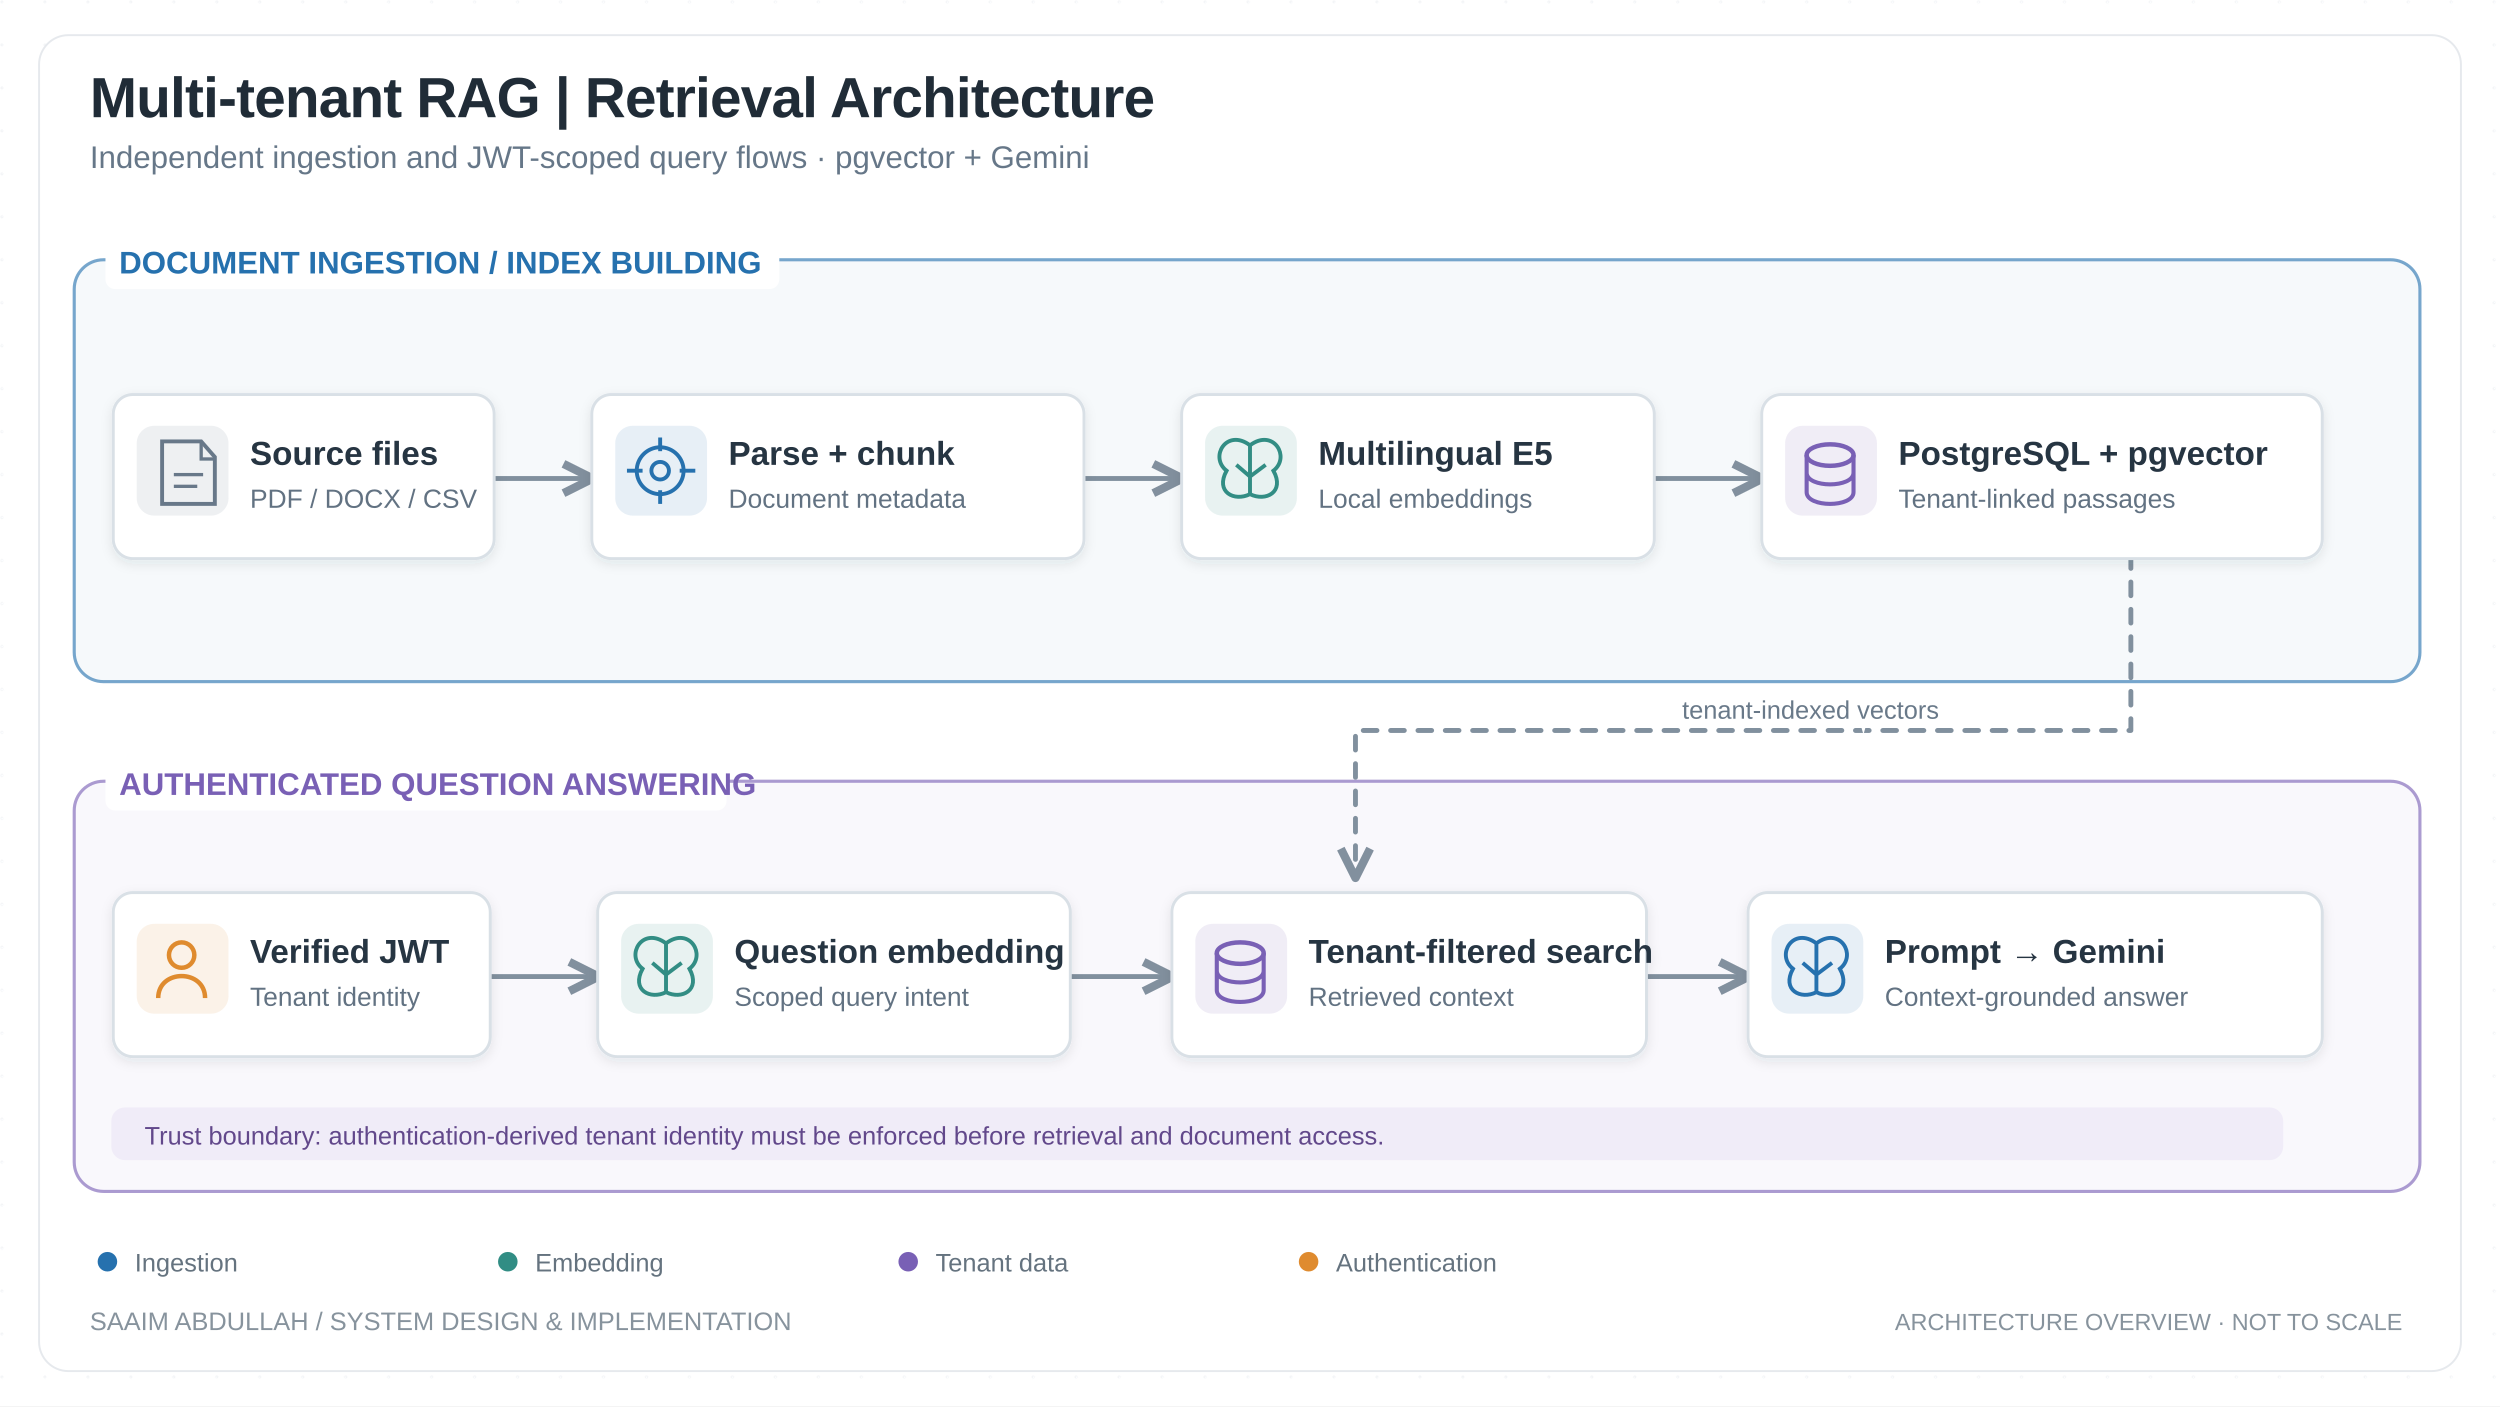
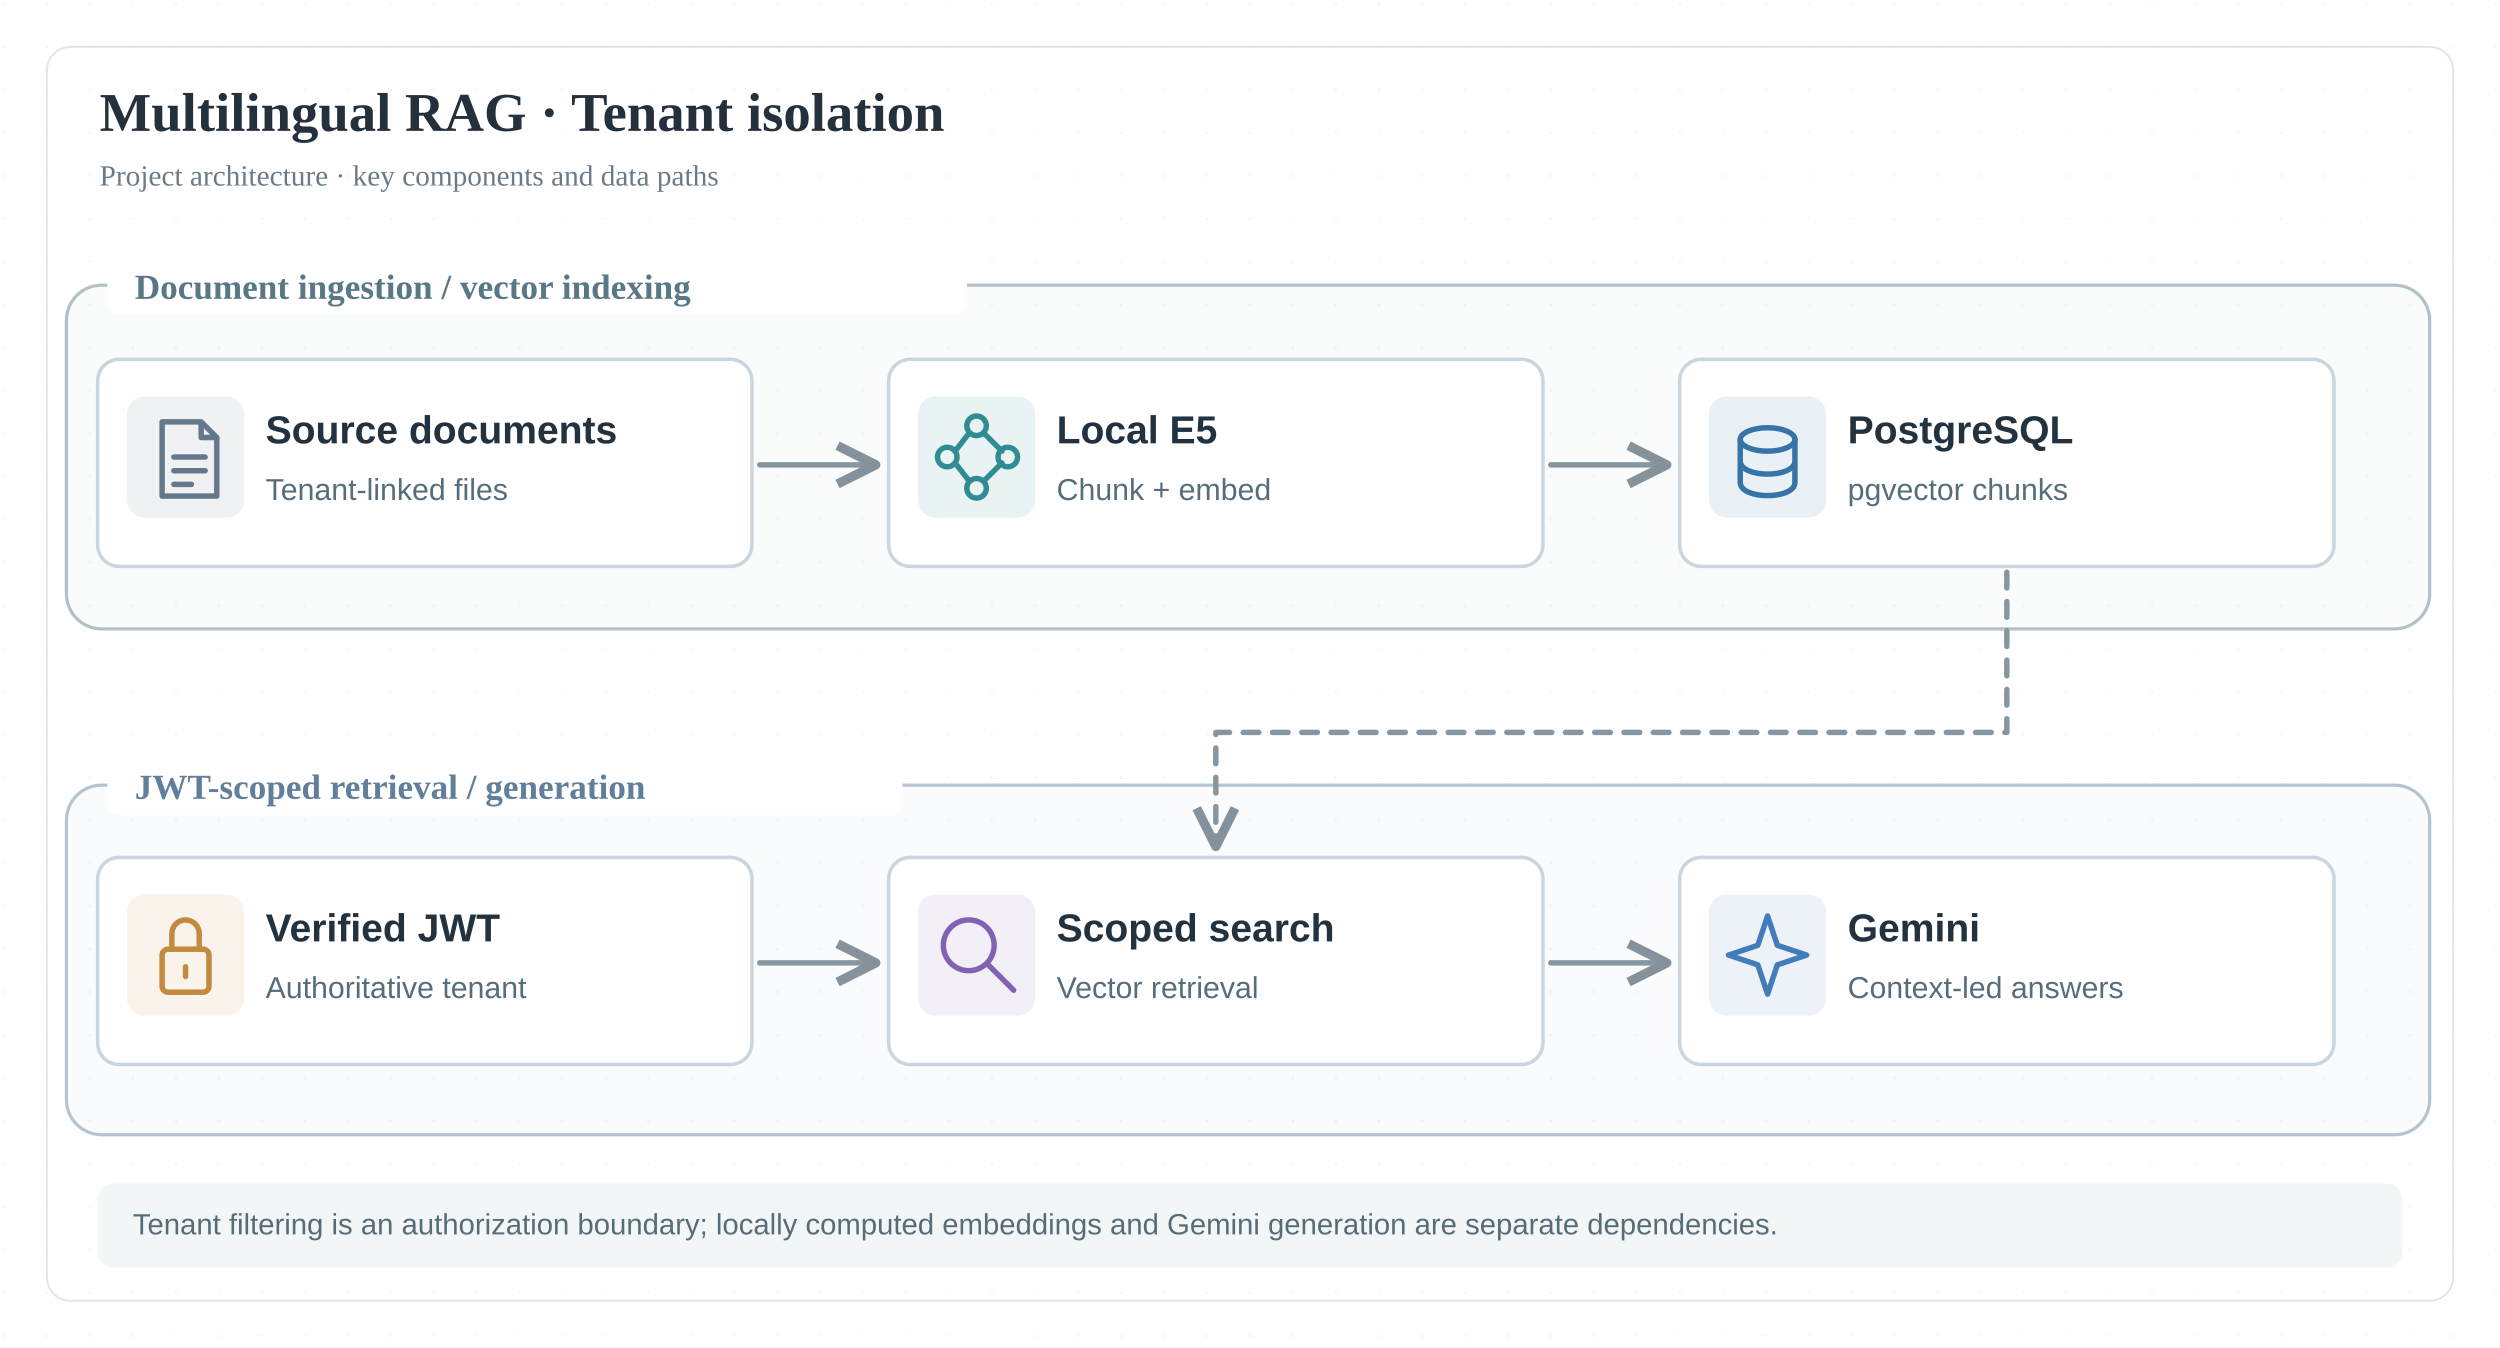
- <svg xmlns="http://www.w3.org/2000/svg" width="1280" height="720" viewBox="0 0 1280 720" role="img" aria-labelledby="t d">
+ <svg xmlns="http://www.w3.org/2000/svg" width="1280" height="690" viewBox="0 0 1280 690" role="img" aria-labelledby="title description">
  <defs>
-     <filter id="sh" x="-10%" y="-20%" width="120%" height="150%">
-       <feDropShadow dx="0" dy="2" stdDeviation="3" flood-color="#1b324c" flood-opacity=".09" />
-     </filter>
-     <marker id="arr" markerWidth="8" markerHeight="8" refX="6.8" refY="4" orient="auto" markerUnits="strokeWidth">
-       <path d="M1 1L7 4L1 7" fill="none" stroke="#82909e" stroke-width="1.7" stroke-linejoin="round" />
+     <marker id="arrow" markerWidth="9" markerHeight="9" refX="7.5" refY="4.5" orient="auto">
+       <path d="M1 1 L8 4.5 L1 8" stroke="#85929c" stroke-width="1.7" stroke-linejoin="round" fill="none" />
    </marker>
-     <pattern id="p" width="22" height="22" patternUnits="userSpaceOnUse">
-       <circle cx="1" cy="1" r=".8" fill="#e1e5ea" />
+     <pattern id="dots" width="22" height="22" patternUnits="userSpaceOnUse">
+       <circle cx="2" cy="2" r=".7" fill="#e3e8ec" />
    </pattern>
  </defs>
-   <rect width="1280" height="720" fill="#ffffff" />
-   <rect width="1280" height="720" fill="url(#p)" opacity=".38" />
-   <rect x="20" y="18" width="1240" height="684" fill="#fff" stroke="#e6e9ed" rx="15" />
-   <text x="46" y="60" font-family="Arial,Helvetica,sans-serif" font-size="29" font-weight="750" letter-spacing="-.4" fill="#202c37">Multi-tenant RAG | Retrieval Architecture</text>
-   <text x="46" y="86" font-family="Arial,Helvetica,sans-serif" font-size="16" fill="#667788">Independent ingestion and JWT-scoped query flows · pgvector + Gemini</text>
-   <g>
-     <rect x="38" y="133" width="1201" height="216" rx="15" fill="#2671ae" fill-opacity=".040" stroke="#2671ae" stroke-opacity=".62" stroke-width="1.6" />
-     <rect x="54" y="123" width="345" height="25" rx="5" fill="#fff" />
-     <text x="61" y="140" font-family="Arial,Helvetica,sans-serif" font-size="16" font-weight="700" fill="#2671ae">DOCUMENT INGESTION / INDEX BUILDING</text>
+   <rect width="1280" height="690" fill="#fff" />
+   <rect width="1280" height="690" fill="url(#dots)" opacity=".45" />
+   <rect x="24" y="24" width="1232" height="642" rx="12" stroke="#e0e5e9" fill="none" />
+   <text x="51" y="67" font-weight="750" font-size="28" fill="#24313c">Multilingual RAG · Tenant isolation</text>
+   <text x="51" y="95" font-size="15" fill="#6a7b87">Project architecture · key components and data paths</text>
+   <rect x="34" y="146" width="1210" height="176" rx="18" fill="#597887" fill-opacity=".035" stroke="#597887" stroke-opacity=".45" stroke-width="1.65" />
+   <rect x="55" y="133" width="440" height="28" rx="6" fill="#fff" />
+   <text x="69" y="153" font-weight="700" font-size="18" fill="#597887">Document ingestion / vector indexing</text>
+   <rect x="34" y="402" width="1210" height="179" rx="18" fill="#617f9b" fill-opacity=".035" stroke="#617f9b" stroke-opacity=".45" stroke-width="1.65" />
+   <rect x="55" y="389" width="407" height="28" rx="6" fill="#fff" />
+   <text x="69" y="409" font-weight="700" font-size="18" fill="#617f9b">JWT-scoped retrieval / generation</text>
+   <g font-family="Arial,Helvetica,sans-serif">
+     <path d="M389 238 H447" stroke="#8797a2" stroke-width="2.8" fill="none" stroke-linecap="round" stroke-linejoin="round" marker-end="url(#arrow)" />
+     <path d="M794 238 H852" stroke="#8797a2" stroke-width="2.8" fill="none" stroke-linecap="round" stroke-linejoin="round" marker-end="url(#arrow)" />
+     <path d="M389 493 H447" stroke="#8797a2" stroke-width="2.8" fill="none" stroke-linecap="round" stroke-linejoin="round" marker-end="url(#arrow)" />
+     <path d="M1027.5 293 V375 H622.5 V432" stroke="#8797a2" stroke-width="2.8" fill="none" stroke-linecap="round" stroke-linejoin="round" marker-end="url(#arrow)" stroke-dasharray="8 7" />
+     <path d="M794 493 H852" stroke="#8797a2" stroke-width="2.8" fill="none" stroke-linecap="round" stroke-linejoin="round" marker-end="url(#arrow)" />
+     <g>
+       <rect x="50" y="184" width="335" height="106" rx="11" fill="#ffffff" stroke="#cbd5dd" stroke-width="1.8" />
+       <rect x="65" y="203" width="60" height="62" rx="9" fill="#63798b" fill-opacity=".105" />
+       <g transform="translate(72 210)">
+         <path d="M11 6h20l8 8v30H11zM31 6v8h8M17 24h16m-16 7h16m-16 7h9" stroke="#63798b" stroke-width="2.8" fill="none" stroke-linecap="round" stroke-linejoin="round" />
+       </g>
+       <text x="136" y="227" font-size="20" font-weight="700" fill="#22323e">Source documents</text>
+       <text x="136" y="256" font-size="15.5" fill="#566d7c">Tenant-linked files</text>
+     </g>
+     <g>
+       <rect x="455" y="184" width="335" height="106" rx="11" fill="#ffffff" stroke="#cbd5dd" stroke-width="1.8" />
+       <rect x="470" y="203" width="60" height="62" rx="9" fill="#2f8c92" fill-opacity=".105" />
+       <g transform="translate(477 210)">
+         <circle cx="8" cy="24" r="5" stroke="#2f8c92" stroke-width="2.8" fill="none" stroke-linecap="round" stroke-linejoin="round" />
+         <circle cx="23" cy="8" r="5" stroke="#2f8c92" stroke-width="2.8" fill="none" stroke-linecap="round" stroke-linejoin="round" />
+         <circle cx="39" cy="24" r="5" stroke="#2f8c92" stroke-width="2.8" fill="none" stroke-linecap="round" stroke-linejoin="round" />
+         <circle cx="23" cy="40" r="5" stroke="#2f8c92" stroke-width="2.8" fill="none" stroke-linecap="round" stroke-linejoin="round" />
+         <path d="M12 21 19 12m8 0 9 9m0 6-9 9m-8 0-7-9" stroke="#2f8c92" stroke-width="2.8" fill="none" stroke-linecap="round" stroke-linejoin="round" />
+       </g>
+       <text x="541" y="227" font-size="20" font-weight="700" fill="#22323e">Local E5</text>
+       <text x="541" y="256" font-size="15.5" fill="#566d7c">Chunk + embed</text>
+     </g>
+     <g>
+       <rect x="860" y="184" width="335" height="106" rx="11" fill="#ffffff" stroke="#cbd5dd" stroke-width="1.8" />
+       <rect x="875" y="203" width="60" height="62" rx="9" fill="#3674a7" fill-opacity=".105" />
+       <g transform="translate(882 210)">
+         <ellipse cx="23" cy="15" rx="14" ry="6" stroke="#3674a7" stroke-width="2.8" fill="none" stroke-linecap="round" stroke-linejoin="round" />
+         <path d="M9 15v22c0 9 28 9 28 0V15M9 26c0 9 28 9 28 0" stroke="#3674a7" stroke-width="2.8" fill="none" stroke-linecap="round" stroke-linejoin="round" />
+       </g>
+       <text x="946" y="227" font-size="20" font-weight="700" fill="#22323e">PostgreSQL</text>
+       <text x="946" y="256" font-size="15.5" fill="#566d7c">pgvector chunks</text>
+     </g>
+     <g>
+       <rect x="50" y="439" width="335" height="106" rx="11" fill="#ffffff" stroke="#cbd5dd" stroke-width="1.8" />
+       <rect x="65" y="458" width="60" height="62" rx="9" fill="#c28a3e" fill-opacity=".105" />
+       <g transform="translate(72 465)">
+         <rect x="11" y="21" width="24" height="22" rx="3" stroke="#c28a3e" stroke-width="2.8" fill="none" stroke-linecap="round" stroke-linejoin="round" />
+         <path d="M16 21v-8a7 7 0 0 1 14 0v8M23 30v5" stroke="#c28a3e" stroke-width="2.8" fill="none" stroke-linecap="round" stroke-linejoin="round" />
+       </g>
+       <text x="136" y="482" font-size="20" font-weight="700" fill="#22323e">Verified JWT</text>
+       <text x="136" y="511" font-size="15.5" fill="#566d7c">Authoritative tenant</text>
+     </g>
+     <g>
+       <rect x="455" y="439" width="335" height="106" rx="11" fill="#ffffff" stroke="#cbd5dd" stroke-width="1.8" />
+       <rect x="470" y="458" width="60" height="62" rx="9" fill="#8261b3" fill-opacity=".105" />
+       <g transform="translate(477 465)">
+         <circle cx="19" cy="19" r="13" stroke="#8261b3" stroke-width="2.8" fill="none" stroke-linecap="round" stroke-linejoin="round" />
+         <path d="m29 29 13 13" stroke="#8261b3" stroke-width="2.8" fill="none" stroke-linecap="round" stroke-linejoin="round" />
+       </g>
+       <text x="541" y="482" font-size="20" font-weight="700" fill="#22323e">Scoped search</text>
+       <text x="541" y="511" font-size="15.5" fill="#566d7c">Vector retrieval</text>
+     </g>
+     <g>
+       <rect x="860" y="439" width="335" height="106" rx="11" fill="#ffffff" stroke="#cbd5dd" stroke-width="1.8" />
+       <rect x="875" y="458" width="60" height="62" rx="9" fill="#437cbb" fill-opacity=".105" />
+       <g transform="translate(882 465)">
+         <path d="m23 4 5 15 15 5-15 5-5 15-5-15-15-5 15-5z" stroke="#437cbb" stroke-width="2.8" fill="none" stroke-linecap="round" stroke-linejoin="round" />
+       </g>
+       <text x="946" y="482" font-size="20" font-weight="700" fill="#22323e">Gemini</text>
+       <text x="946" y="511" font-size="15.5" fill="#566d7c">Context-led answers</text>
+     </g>
+     <rect x="50" y="606" width="1180" height="43" rx="8" fill="#f3f6f7" />
+     <text x="68" y="632" font-size="15" fill="#566d78">Tenant filtering is an authorization boundary; locally computed embeddings and Gemini generation are separate dependencies.</text>
  </g>
-   <g>
-     <rect x="38" y="400" width="1201" height="210" rx="15" fill="#7960b5" fill-opacity=".040" stroke="#7960b5" stroke-opacity=".62" stroke-width="1.6" />
-     <rect x="54" y="390" width="318" height="25" rx="5" fill="#fff" />
-     <text x="61" y="407" font-family="Arial,Helvetica,sans-serif" font-size="16" font-weight="700" fill="#7960b5">AUTHENTICATED QUESTION ANSWERING</text>
-   </g>
-   <g>
-     <path d="M253 245H303" fill="none" stroke="#81909e" stroke-width="2.5" stroke-linecap="round" stroke-linejoin="round" marker-end="url(#arr)" />
-   </g>
-   <g>
-     <path d="M555 245H605" fill="none" stroke="#81909e" stroke-width="2.5" stroke-linecap="round" stroke-linejoin="round" marker-end="url(#arr)" />
-   </g>
-   <g>
-     <path d="M847 245H902" fill="none" stroke="#81909e" stroke-width="2.5" stroke-linecap="round" stroke-linejoin="round" marker-end="url(#arr)" />
-   </g>
-   <g>
-     <path d="M1091 284V374H694V449" fill="none" stroke="#81909e" stroke-width="2.5" stroke-linecap="round" stroke-linejoin="round" marker-end="url(#arr)" stroke-dasharray="7 7" />
-     <text x="927" y="368" font-family="Arial,Helvetica,sans-serif" font-size="13" fill="#697989" text-anchor="middle" paint-order="stroke" stroke="#fff" stroke-width="5">tenant-indexed vectors</text>
-   </g>
-   <g>
-     <path d="M251 500H306" fill="none" stroke="#81909e" stroke-width="2.5" stroke-linecap="round" stroke-linejoin="round" marker-end="url(#arr)" />
-   </g>
-   <g>
-     <path d="M548 500H600" fill="none" stroke="#81909e" stroke-width="2.5" stroke-linecap="round" stroke-linejoin="round" marker-end="url(#arr)" />
-   </g>
-   <g>
-     <path d="M843 500H895" fill="none" stroke="#81909e" stroke-width="2.5" stroke-linecap="round" stroke-linejoin="round" marker-end="url(#arr)" />
-   </g>
-   <g id="docs" filter="url(#sh)">
-     <rect x="58" y="202" width="195" height="84" rx="10" fill="#fff" stroke="#d9e0e6" stroke-width="1.5" />
-     <rect x="70" y="218" width="47" height="46" rx="9" fill="#687889" fill-opacity=".11" />
-     <path d="M83 226h20l7 8v24H83Z" fill="none" stroke="#687889" stroke-width="2" />
-     <path d="M103 226v9h7M89 243h15M89 249h12" fill="none" stroke="#687889" stroke-width="1.7" />
-     <text x="128" y="238" font-family="Arial,Helvetica,sans-serif" font-weight="700" font-size="17" fill="#273442">Source files</text>
-     <text x="128" y="260" font-family="Arial,Helvetica,sans-serif" font-size="13.5" fill="#627282">PDF / DOCX / CSV</text>
-   </g>
-   <g id="chunks" filter="url(#sh)">
-     <rect x="303" y="202" width="252" height="84" rx="10" fill="#fff" stroke="#d9e0e6" stroke-width="1.5" />
-     <rect x="315" y="218" width="47" height="46" rx="9" fill="#2671ae" fill-opacity=".11" />
-     <circle cx="338" cy="241" r="12" fill="none" stroke="#2671ae" stroke-width="2" />
-     <circle cx="338" cy="241" r="4.5" fill="none" stroke="#2671ae" stroke-width="2" />
-     <path d="M338 224v7m0 20v7m-17-17h8m19 0h8" stroke="#2671ae" stroke-width="2" />
-     <text x="373" y="238" font-family="Arial,Helvetica,sans-serif" font-weight="700" font-size="17" fill="#273442">Parse + chunk</text>
-     <text x="373" y="260" font-family="Arial,Helvetica,sans-serif" font-size="13.5" fill="#627282">Document metadata</text>
-   </g>
-   <g id="embed" filter="url(#sh)">
-     <rect x="605" y="202" width="242" height="84" rx="10" fill="#fff" stroke="#d9e0e6" stroke-width="1.5" />
-     <rect x="617" y="218" width="47" height="46" rx="9" fill="#318d84" fill-opacity=".11" />
-     <path d="M640 228c-12-9-21 6-12 13-6 11 4 16 12 12M640 228c12-9 21 6 12 13 6 11-4 16-12 12M640 228v25M633 238l7 6 8-6" fill="none" stroke="#318d84" stroke-width="2" />
-     <text x="675" y="238" font-family="Arial,Helvetica,sans-serif" font-weight="700" font-size="17" fill="#273442">Multilingual E5</text>
-     <text x="675" y="260" font-family="Arial,Helvetica,sans-serif" font-size="13.5" fill="#627282">Local embeddings</text>
-   </g>
-   <g id="vectors" filter="url(#sh)">
-     <rect x="902" y="202" width="287" height="84" rx="10" fill="#fff" stroke="#d9e0e6" stroke-width="1.5" />
-     <rect x="914" y="218" width="47" height="46" rx="9" fill="#7960b5" fill-opacity=".11" />
-     <ellipse cx="937" cy="233" rx="12" ry="5.5" fill="none" stroke="#7960b5" stroke-width="2.3" />
-     <path d="M925 233v19c0 8 24 8 24 0V233M925 242c0 8 24 8 24 0" fill="none" stroke="#7960b5" stroke-width="2.1" />
-     <text x="972" y="238" font-family="Arial,Helvetica,sans-serif" font-weight="700" font-size="17" fill="#273442">PostgreSQL + pgvector</text>
-     <text x="972" y="260" font-family="Arial,Helvetica,sans-serif" font-size="13.5" fill="#627282">Tenant-linked passages</text>
-   </g>
-   <g id="auth" filter="url(#sh)">
-     <rect x="58" y="457" width="193" height="84" rx="10" fill="#fff" stroke="#d9e0e6" stroke-width="1.5" />
-     <rect x="70" y="473" width="47" height="46" rx="9" fill="#df8b2f" fill-opacity=".11" />
-     <circle cx="93" cy="489" r="6.5" fill="none" stroke="#df8b2f" stroke-width="2.3" />
-     <path d="M81 511c0-15 24-15 24 0" fill="none" stroke="#df8b2f" stroke-width="2.3" />
-     <text x="128" y="493" font-family="Arial,Helvetica,sans-serif" font-weight="700" font-size="17" fill="#273442">Verified JWT</text>
-     <text x="128" y="515" font-family="Arial,Helvetica,sans-serif" font-size="13.5" fill="#627282">Tenant identity</text>
-   </g>
-   <g id="query" filter="url(#sh)">
-     <rect x="306" y="457" width="242" height="84" rx="10" fill="#fff" stroke="#d9e0e6" stroke-width="1.5" />
-     <rect x="318" y="473" width="47" height="46" rx="9" fill="#318d84" fill-opacity=".11" />
-     <path d="M341 483c-12-9-21 6-12 13-6 11 4 16 12 12M341 483c12-9 21 6 12 13 6 11-4 16-12 12M341 483v25M334 493l7 6 8-6" fill="none" stroke="#318d84" stroke-width="2" />
-     <text x="376" y="493" font-family="Arial,Helvetica,sans-serif" font-weight="700" font-size="17" fill="#273442">Question embedding</text>
-     <text x="376" y="515" font-family="Arial,Helvetica,sans-serif" font-size="13.5" fill="#627282">Scoped query intent</text>
-   </g>
-   <g id="retrieve" filter="url(#sh)">
-     <rect x="600" y="457" width="243" height="84" rx="10" fill="#fff" stroke="#d9e0e6" stroke-width="1.5" />
-     <rect x="612" y="473" width="47" height="46" rx="9" fill="#7960b5" fill-opacity=".11" />
-     <ellipse cx="635" cy="488" rx="12" ry="5.5" fill="none" stroke="#7960b5" stroke-width="2.3" />
-     <path d="M623 488v19c0 8 24 8 24 0V488M623 497c0 8 24 8 24 0" fill="none" stroke="#7960b5" stroke-width="2.1" />
-     <text x="670" y="493" font-family="Arial,Helvetica,sans-serif" font-weight="700" font-size="17" fill="#273442">Tenant-filtered search</text>
-     <text x="670" y="515" font-family="Arial,Helvetica,sans-serif" font-size="13.5" fill="#627282">Retrieved context</text>
-   </g>
-   <g id="llm" filter="url(#sh)">
-     <rect x="895" y="457" width="294" height="84" rx="10" fill="#fff" stroke="#d9e0e6" stroke-width="1.5" />
-     <rect x="907" y="473" width="47" height="46" rx="9" fill="#2671ae" fill-opacity=".11" />
-     <path d="M930 483c-12-9-21 6-12 13-6 11 4 16 12 12M930 483c12-9 21 6 12 13 6 11-4 16-12 12M930 483v25M923 493l7 6 8-6" fill="none" stroke="#2671ae" stroke-width="2" />
-     <text x="965" y="493" font-family="Arial,Helvetica,sans-serif" font-weight="700" font-size="17" fill="#273442">Prompt → Gemini</text>
-     <text x="965" y="515" font-family="Arial,Helvetica,sans-serif" font-size="13.5" fill="#627282">Context-grounded answer</text>
-   </g>
-   <rect x="57" y="567" width="1112" height="27" rx="7" fill="#f0ecf8" />
-   <text x="74" y="586" font-family="Arial,Helvetica,sans-serif" font-size="13" fill="#62488b">Trust boundary: authentication-derived tenant identity must be enforced before retrieval and document access.</text>
-   <g font-family="Arial,Helvetica,sans-serif" font-size="13">
-     <circle cx="55" cy="646" r="5" fill="#2671ae" />
-     <text x="69" y="651" fill="#65737f">Ingestion</text>
-     <circle cx="260" cy="646" r="5" fill="#318d84" />
-     <text x="274" y="651" fill="#65737f">Embedding</text>
-     <circle cx="465" cy="646" r="5" fill="#7960b5" />
-     <text x="479" y="651" fill="#65737f">Tenant data</text>
-     <circle cx="670" cy="646" r="5" fill="#df8b2f" />
-     <text x="684" y="651" fill="#65737f">Authentication</text>
-   </g>
-   <text x="46" y="681" font-family="Arial,Helvetica,sans-serif" font-size="13" fill="#87939d">SAAIM ABDULLAH  /  SYSTEM DESIGN &amp; IMPLEMENTATION</text>
-   <text x="1230" y="681" text-anchor="end" font-family="Arial,Helvetica,sans-serif" font-size="12" fill="#87939d">ARCHITECTURE OVERVIEW · NOT TO SCALE</text>
</svg>
